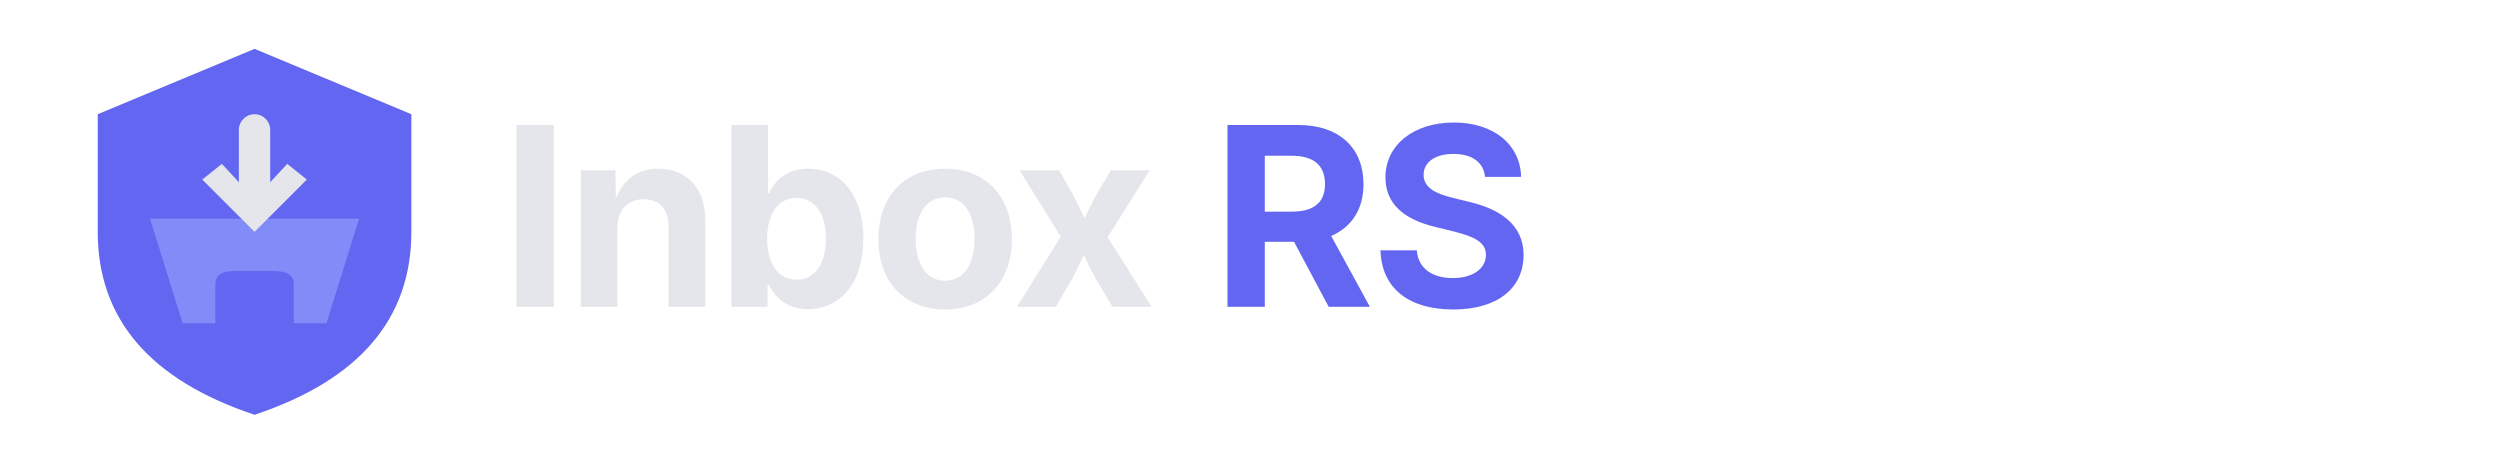
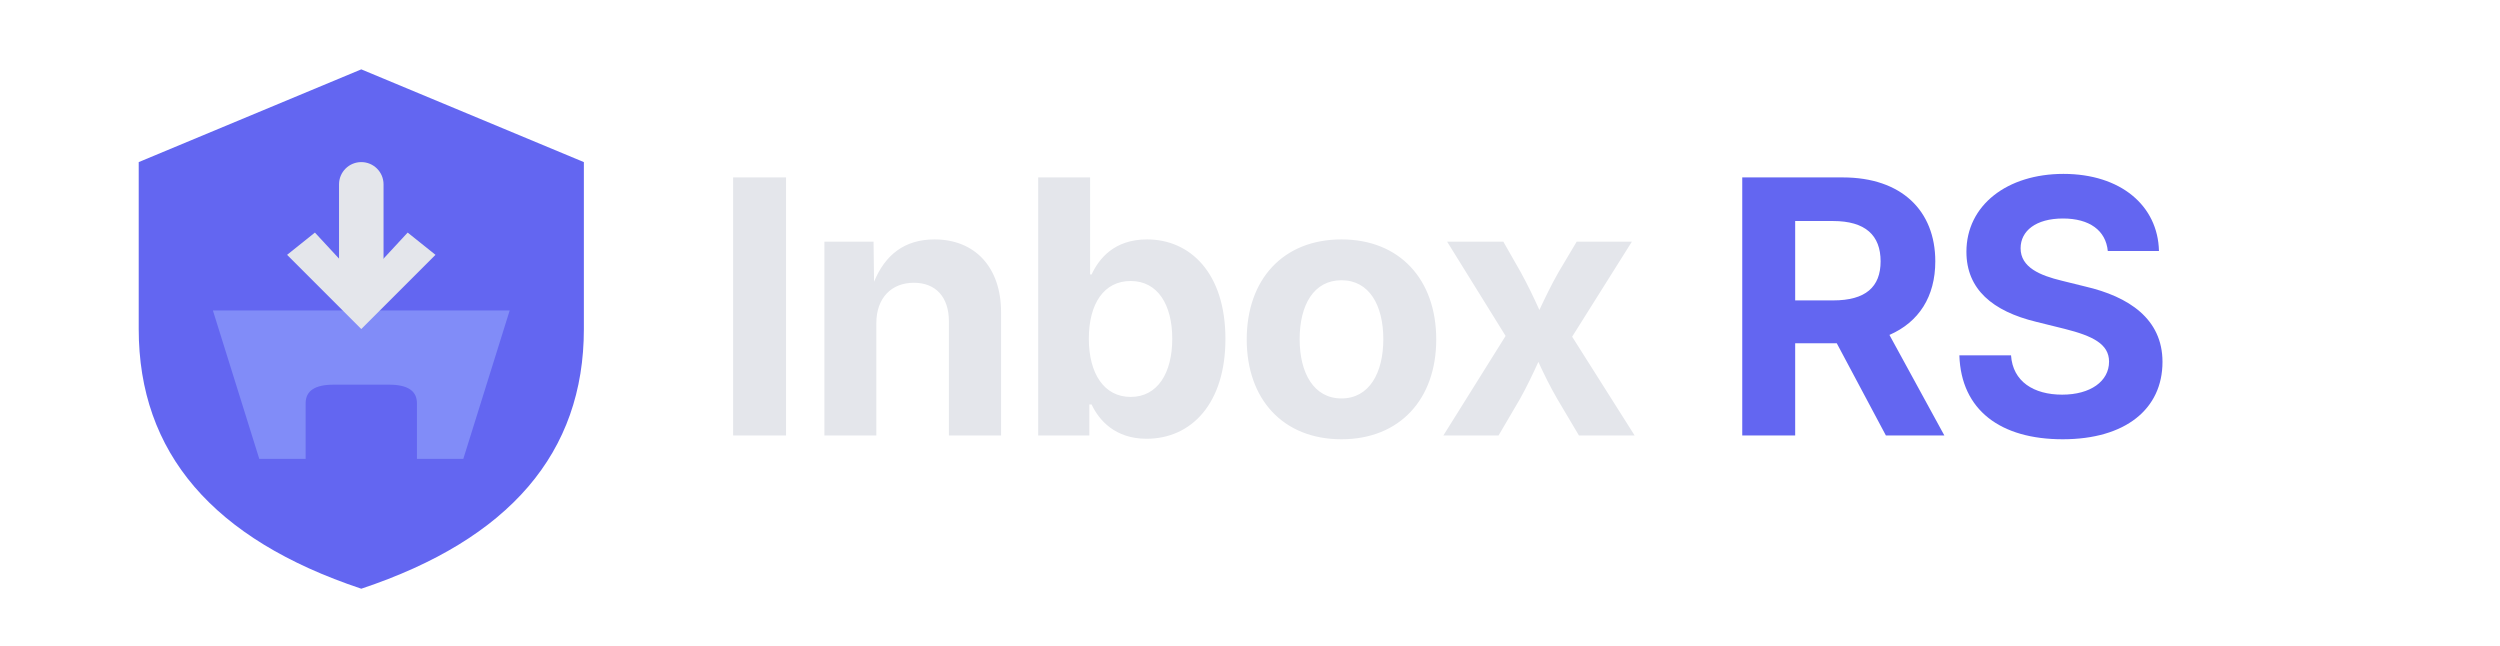
- <svg xmlns="http://www.w3.org/2000/svg" viewBox="0 0 220 40">
+ <svg xmlns="http://www.w3.org/2000/svg" viewBox="0 0 155 40">
  <g transform="translate(4, 2) scale(1.15)">
    <path d="M16 2 L28 7 L28 16 Q28 26 16 30 Q4 26 4 16 L4 7 Z" fill="#6366f1" />
    <path d="M8 15 L10.5 23 L13 23 L13 20 Q13 19 14.5 19 L17.5 19 Q19 19 19 20 L19 23 L21.5 23 L24 15 Z" fill="#818cf8" />
    <rect x="14.8" y="7" width="2.4" height="7" rx="1.2" fill="#e4e6eb" />
    <polygon points="16,16 12,12 13.5,10.8 16,13.5 18.5,10.8 20,12" fill="#e4e6eb" />
  </g>
  <text x="44" y="27" font-family="-apple-system, BlinkMacSystemFont, 'Segoe UI', system-ui, sans-serif" font-weight="700" font-size="22" letter-spacing="-0.02em" fill="#e4e6eb">Inbox <tspan fill="#6366f1">RS</tspan>
  </text>
</svg>
